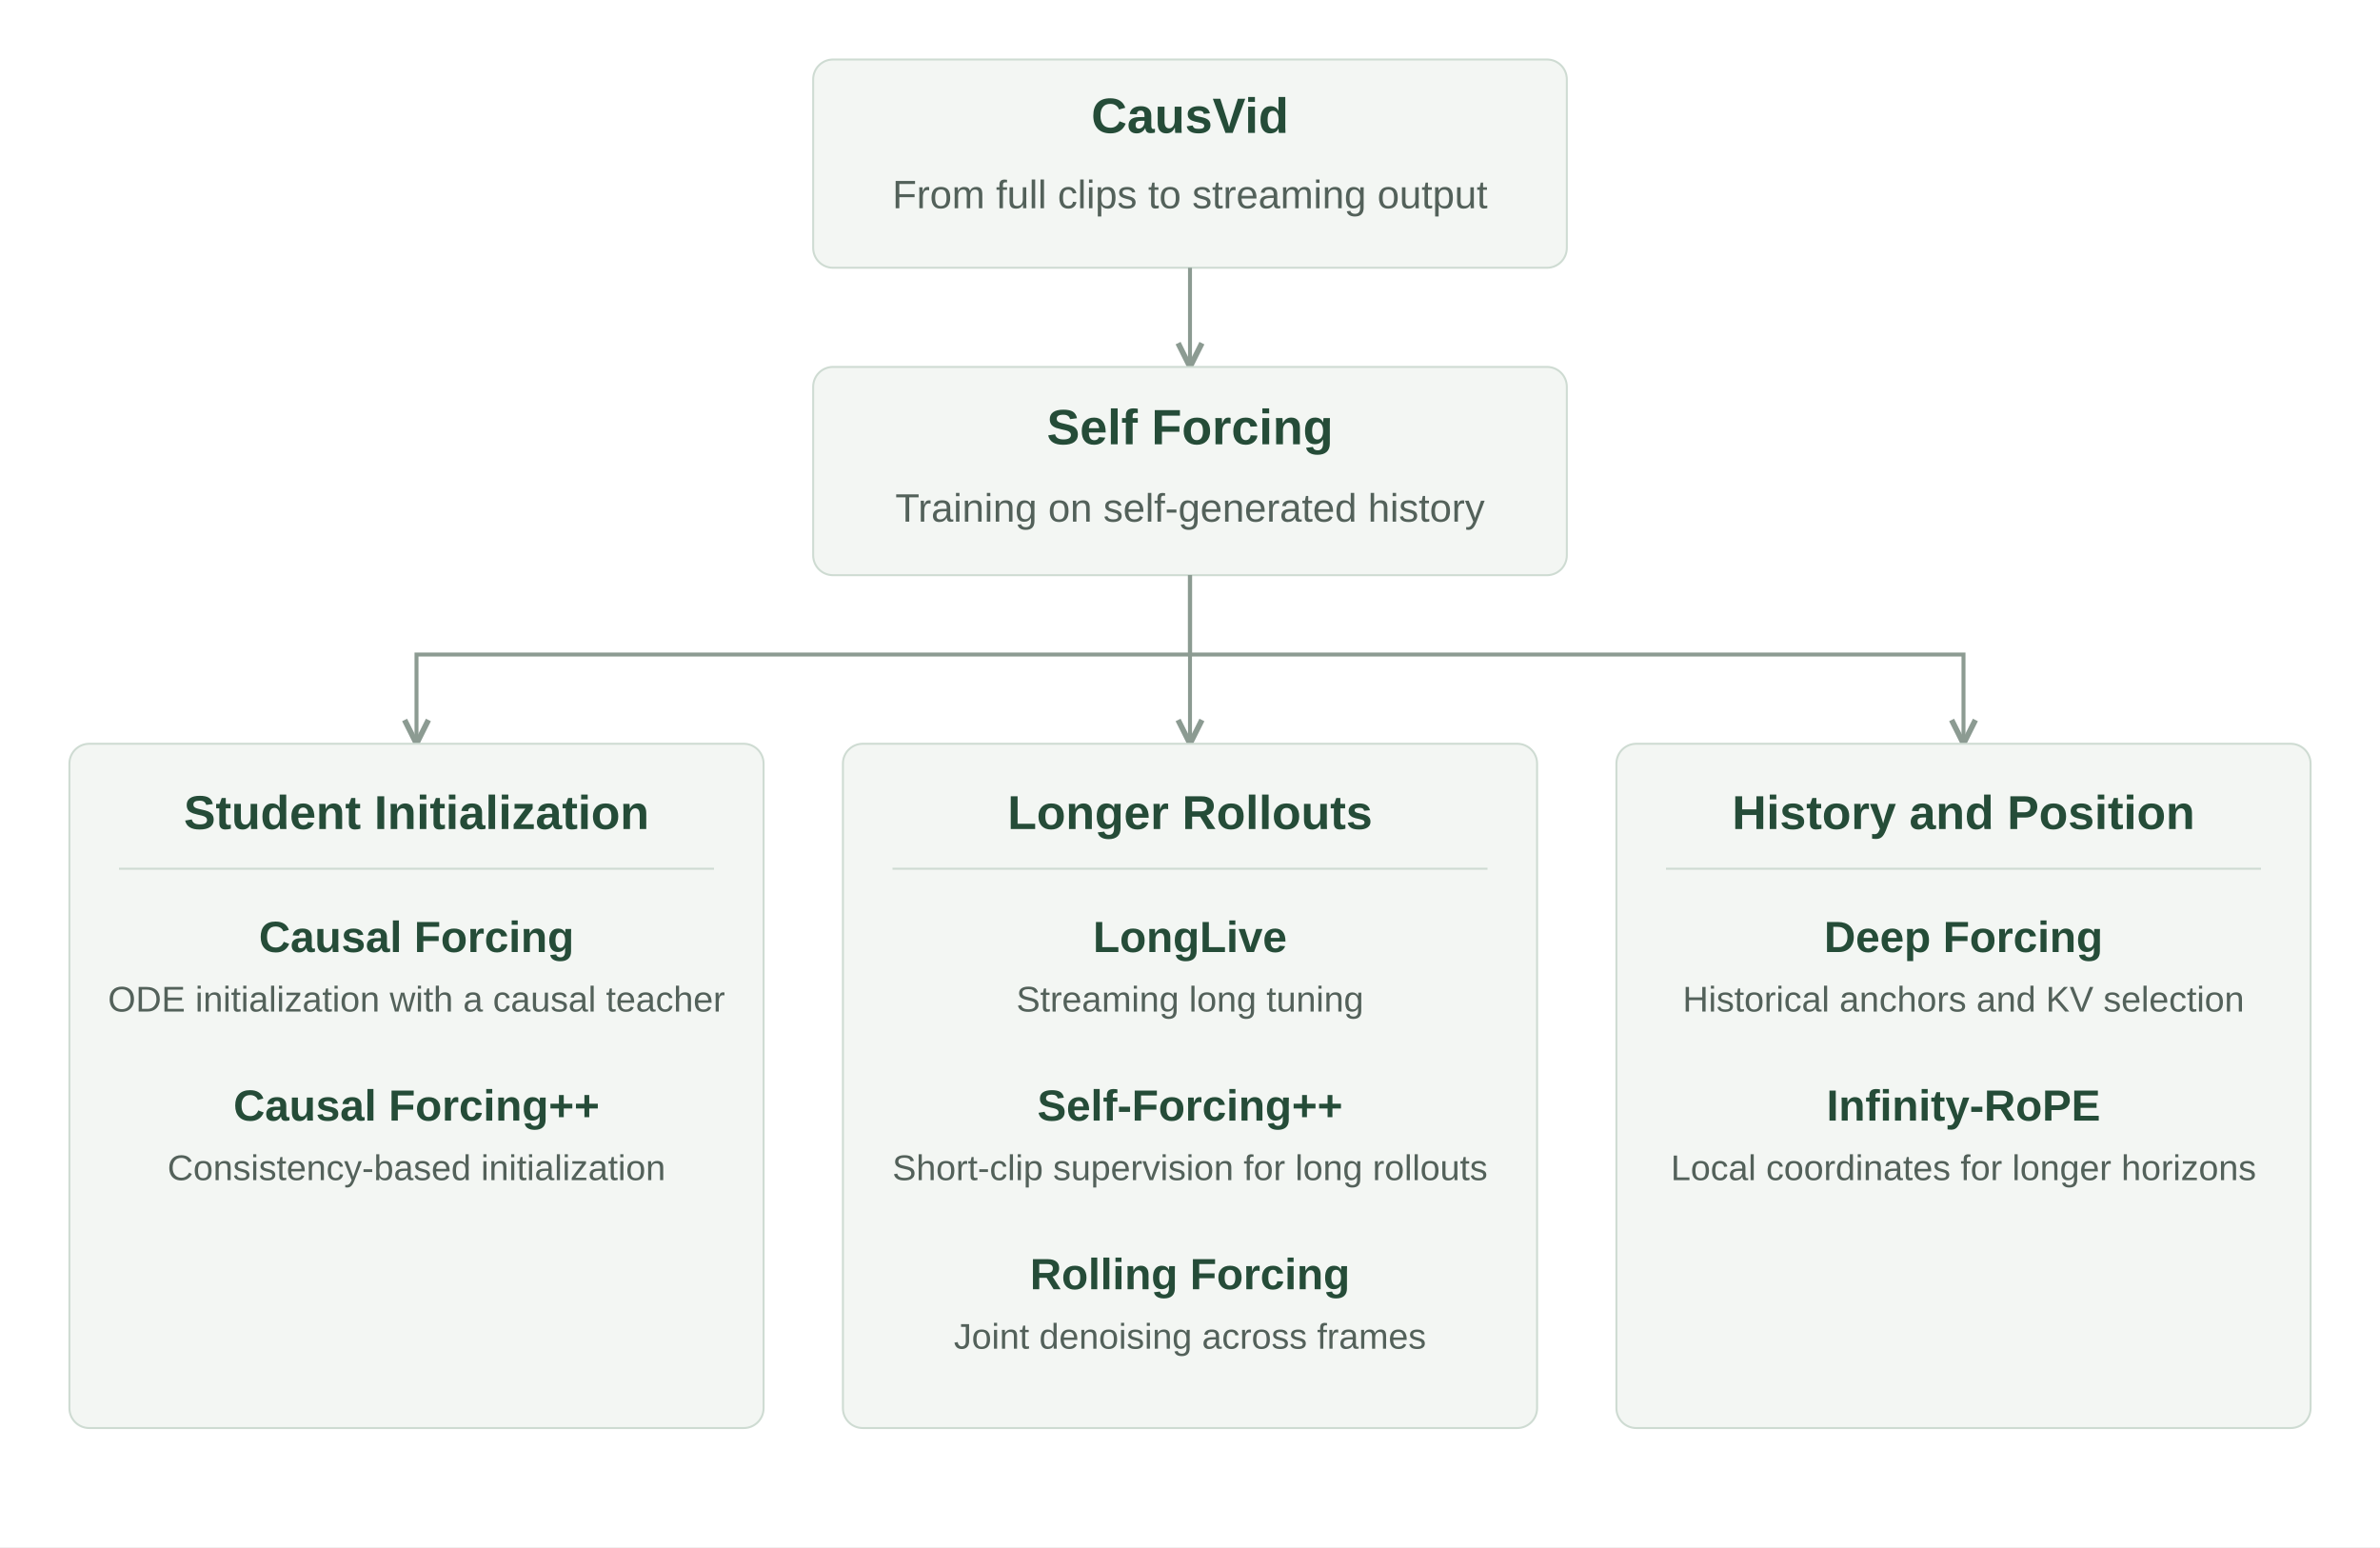
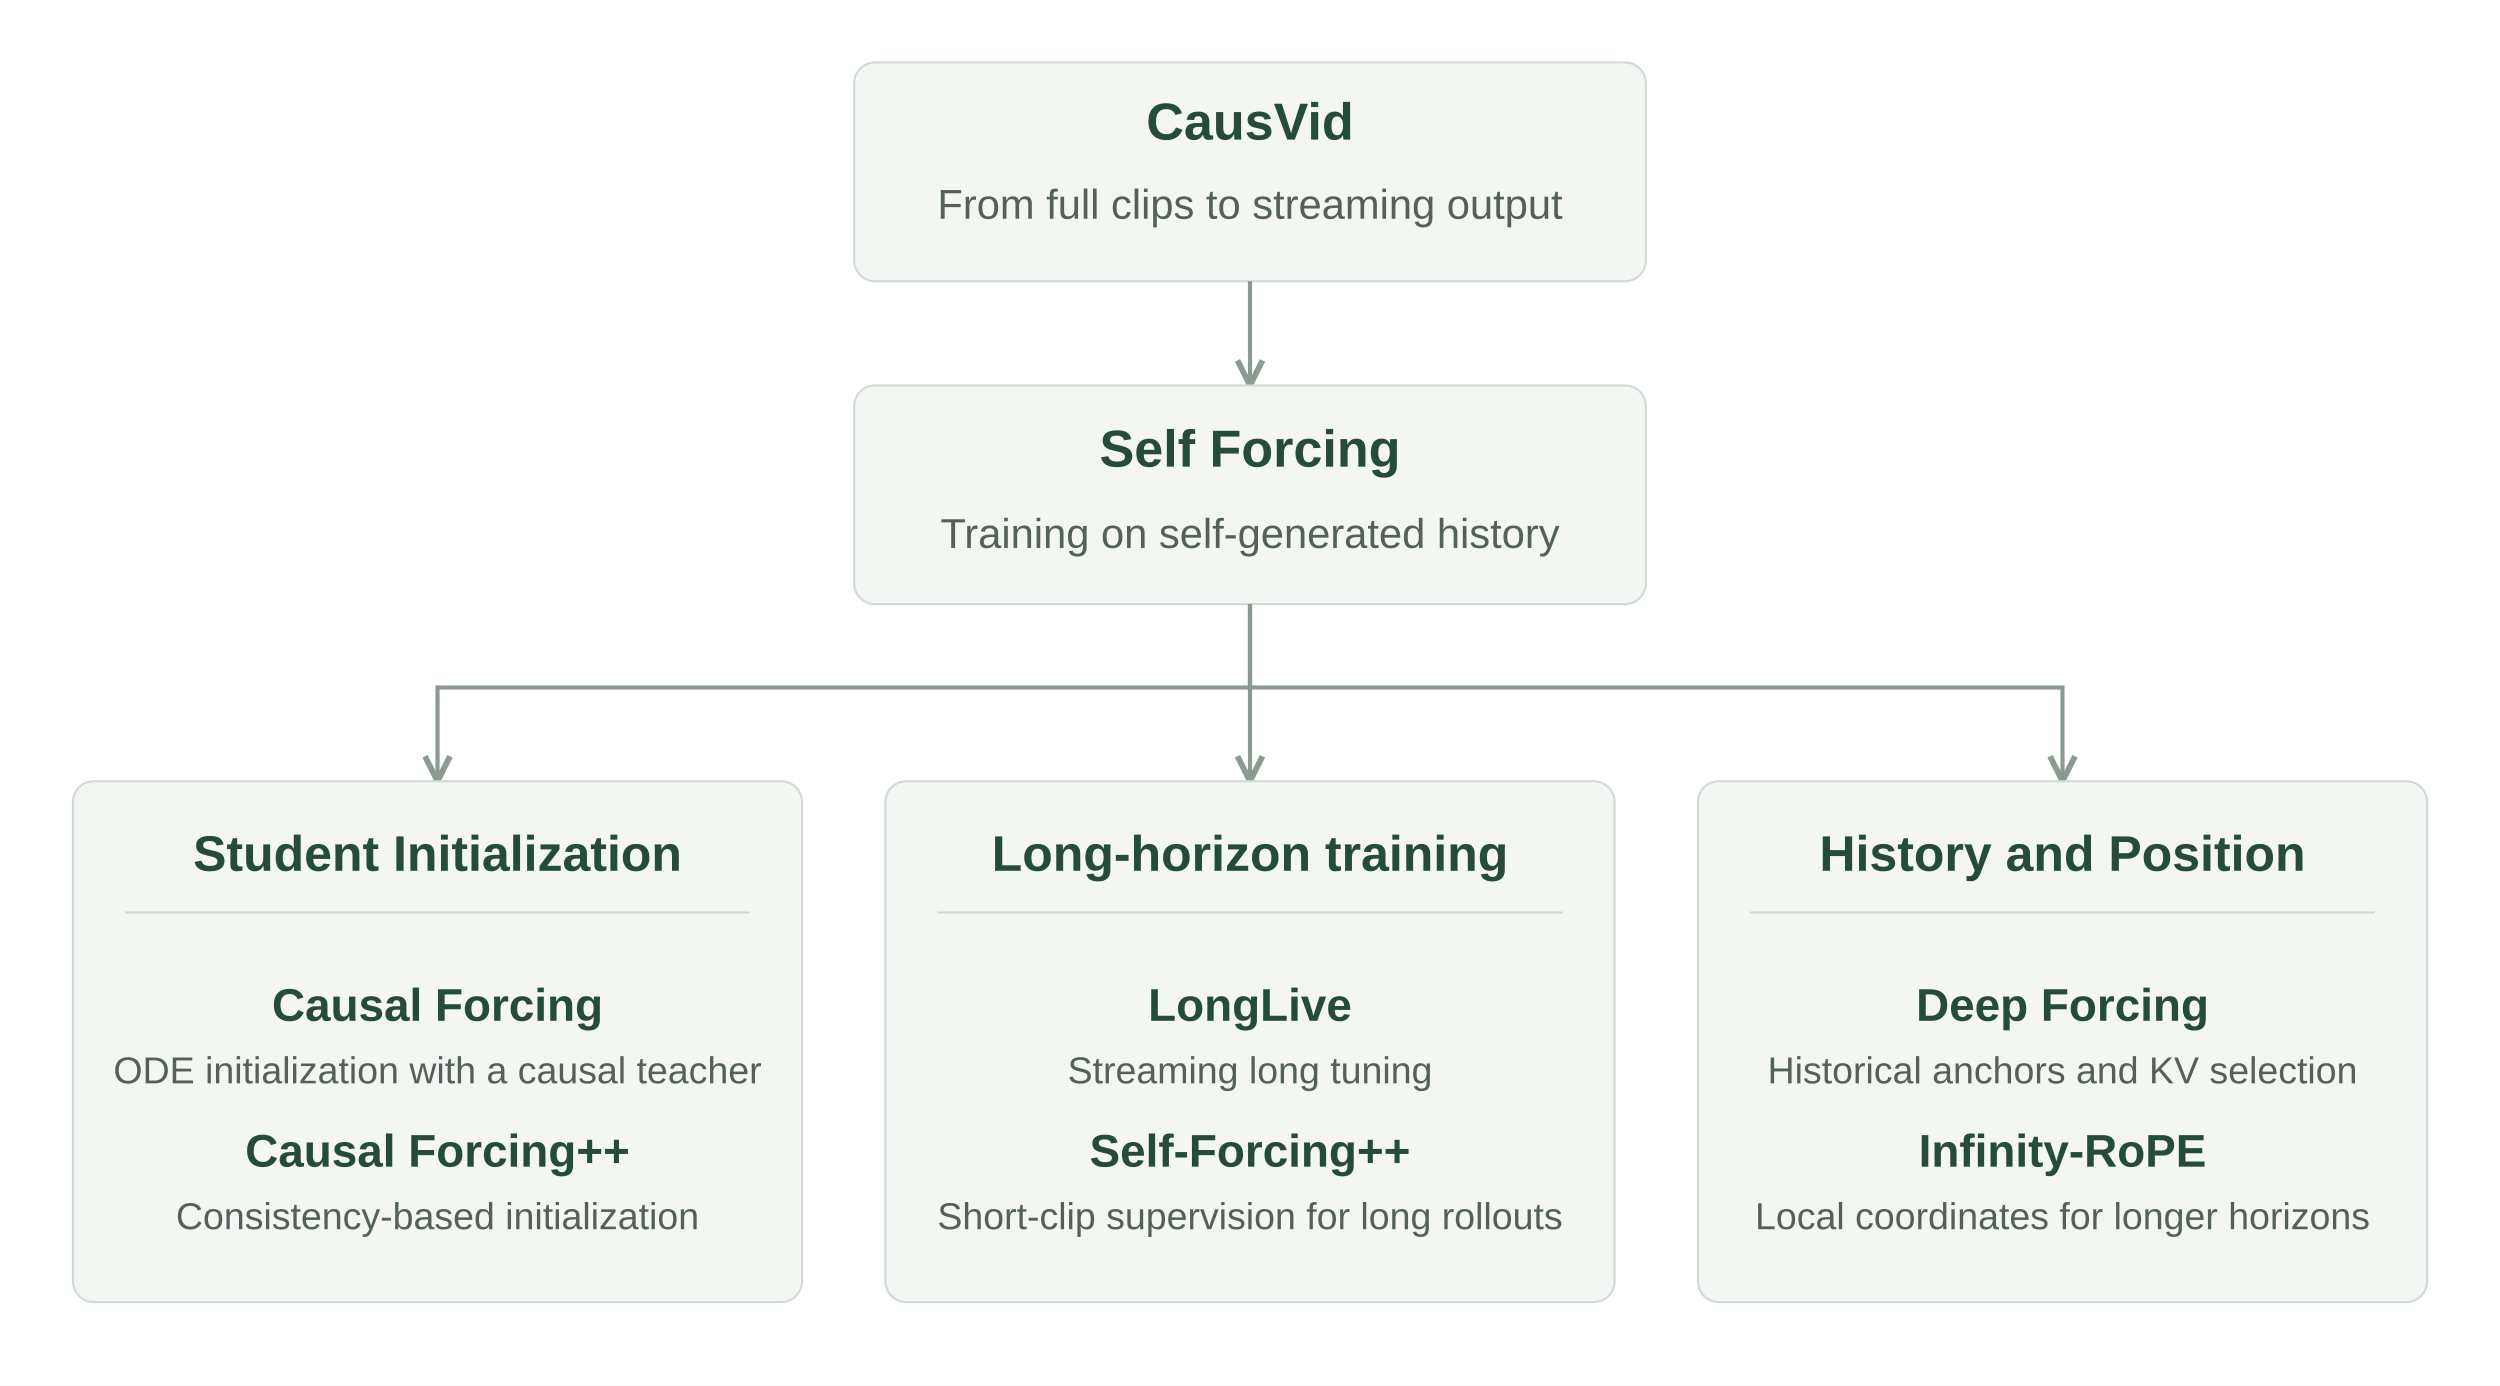
- <svg xmlns="http://www.w3.org/2000/svg" width="1200" height="780" viewBox="0 0 1200 780" role="img" aria-labelledby="title desc">
+ <svg xmlns="http://www.w3.org/2000/svg" width="1200" height="665" viewBox="0 0 1200 665" role="img" aria-labelledby="title desc">
  <defs>
    <marker id="arrow" markerWidth="8" markerHeight="8" refX="7" refY="4" orient="auto">
      <path d="M1 1 L7 4 L1 7" fill="none" stroke="#8c9b92" stroke-width="1.4" />
    </marker>
  </defs>
-   <rect width="1200" height="780" fill="white" />
+   <rect width="1200" height="665" fill="white" />
  <g font-family="Arial, PingFang SC, Noto Sans CJK SC, sans-serif">
    <rect x="410" y="30" width="380" height="105" rx="10" fill="#f3f6f3" stroke="#cedbd2" />
    <text x="600" y="67" text-anchor="middle" font-size="25" font-weight="600" fill="#254c38">CausVid</text>
    <text x="600" y="105" text-anchor="middle" font-size="20" font-weight="400" fill="#53615a">From full clips to streaming output</text>
    <path d="M600 135 V185" fill="none" stroke="#8c9b92" stroke-width="2" marker-end="url(#arrow)" />
    <rect x="410" y="185" width="380" height="105" rx="10" fill="#f3f6f3" stroke="#cedbd2" />
    <text x="600" y="224" text-anchor="middle" font-size="25" font-weight="600" fill="#254c38">Self Forcing</text>
    <text x="600" y="263" text-anchor="middle" font-size="20" font-weight="400" fill="#53615a">Training on self-generated history</text>
    <path d="M600 290 V330 H210 V375" fill="none" stroke="#8c9b92" stroke-width="2" marker-end="url(#arrow)" />
    <path d="M600 290 V330 H600 V375" fill="none" stroke="#8c9b92" stroke-width="2" marker-end="url(#arrow)" />
    <path d="M600 290 V330 H990 V375" fill="none" stroke="#8c9b92" stroke-width="2" marker-end="url(#arrow)" />
-     <rect x="35" y="375" width="350" height="345" rx="10" fill="#f3f6f3" stroke="#cedbd2" />
+     <rect x="35" y="375" width="350" height="250" rx="10" fill="#f3f6f3" stroke="#cedbd2" />
    <text x="210" y="418" text-anchor="middle" font-size="24" font-weight="600" fill="#254c38">Student Initialization</text>
    <path d="M60 438 H360" stroke="#cedbd2" />
-     <text x="210" y="480" text-anchor="middle" font-size="22" font-weight="600" fill="#254c38">Causal Forcing</text>
-     <text x="210" y="510" text-anchor="middle" font-size="18" font-weight="400" fill="#53615a">ODE initialization with a causal teacher</text>
-     <text x="210" y="565" text-anchor="middle" font-size="22" font-weight="600" fill="#254c38">Causal Forcing++</text>
-     <text x="210" y="595" text-anchor="middle" font-size="18" font-weight="400" fill="#53615a">Consistency-based initialization</text>
-     <rect x="425" y="375" width="350" height="345" rx="10" fill="#f3f6f3" stroke="#cedbd2" />
-     <text x="600" y="418" text-anchor="middle" font-size="24" font-weight="600" fill="#254c38">Longer Rollouts</text>
+     <text x="210" y="490" text-anchor="middle" font-size="22" font-weight="600" fill="#254c38">Causal Forcing</text>
+     <text x="210" y="520" text-anchor="middle" font-size="18" font-weight="400" fill="#53615a">ODE initialization with a causal teacher</text>
+     <text x="210" y="560" text-anchor="middle" font-size="22" font-weight="600" fill="#254c38">Causal Forcing++</text>
+     <text x="210" y="590" text-anchor="middle" font-size="18" font-weight="400" fill="#53615a">Consistency-based initialization</text>
+     <rect x="425" y="375" width="350" height="250" rx="10" fill="#f3f6f3" stroke="#cedbd2" />
+     <text x="600" y="418" text-anchor="middle" font-size="24" font-weight="600" fill="#254c38">Long-horizon training</text>
    <path d="M450 438 H750" stroke="#cedbd2" />
-     <text x="600" y="480" text-anchor="middle" font-size="22" font-weight="600" fill="#254c38">LongLive</text>
-     <text x="600" y="510" text-anchor="middle" font-size="18" font-weight="400" fill="#53615a">Streaming long tuning</text>
-     <text x="600" y="565" text-anchor="middle" font-size="22" font-weight="600" fill="#254c38">Self-Forcing++</text>
-     <text x="600" y="595" text-anchor="middle" font-size="18" font-weight="400" fill="#53615a">Short-clip supervision for long rollouts</text>
-     <text x="600" y="650" text-anchor="middle" font-size="22" font-weight="600" fill="#254c38">Rolling Forcing</text>
-     <text x="600" y="680" text-anchor="middle" font-size="18" font-weight="400" fill="#53615a">Joint denoising across frames</text>
-     <rect x="815" y="375" width="350" height="345" rx="10" fill="#f3f6f3" stroke="#cedbd2" />
+     <text x="600" y="490" text-anchor="middle" font-size="22" font-weight="600" fill="#254c38">LongLive</text>
+     <text x="600" y="520" text-anchor="middle" font-size="18" font-weight="400" fill="#53615a">Streaming long tuning</text>
+     <text x="600" y="560" text-anchor="middle" font-size="22" font-weight="600" fill="#254c38">Self-Forcing++</text>
+     <text x="600" y="590" text-anchor="middle" font-size="18" font-weight="400" fill="#53615a">Short-clip supervision for long rollouts</text>
+     <rect x="815" y="375" width="350" height="250" rx="10" fill="#f3f6f3" stroke="#cedbd2" />
    <text x="990" y="418" text-anchor="middle" font-size="24" font-weight="600" fill="#254c38">History and Position</text>
    <path d="M840 438 H1140" stroke="#cedbd2" />
-     <text x="990" y="480" text-anchor="middle" font-size="22" font-weight="600" fill="#254c38">Deep Forcing</text>
-     <text x="990" y="510" text-anchor="middle" font-size="18" font-weight="400" fill="#53615a">Historical anchors and KV selection</text>
-     <text x="990" y="565" text-anchor="middle" font-size="22" font-weight="600" fill="#254c38">Infinity-RoPE</text>
-     <text x="990" y="595" text-anchor="middle" font-size="18" font-weight="400" fill="#53615a">Local coordinates for longer horizons</text>
+     <text x="990" y="490" text-anchor="middle" font-size="22" font-weight="600" fill="#254c38">Deep Forcing</text>
+     <text x="990" y="520" text-anchor="middle" font-size="18" font-weight="400" fill="#53615a">Historical anchors and KV selection</text>
+     <text x="990" y="560" text-anchor="middle" font-size="22" font-weight="600" fill="#254c38">Infinity-RoPE</text>
+     <text x="990" y="590" text-anchor="middle" font-size="18" font-weight="400" fill="#53615a">Local coordinates for longer horizons</text>
  </g>
</svg>
